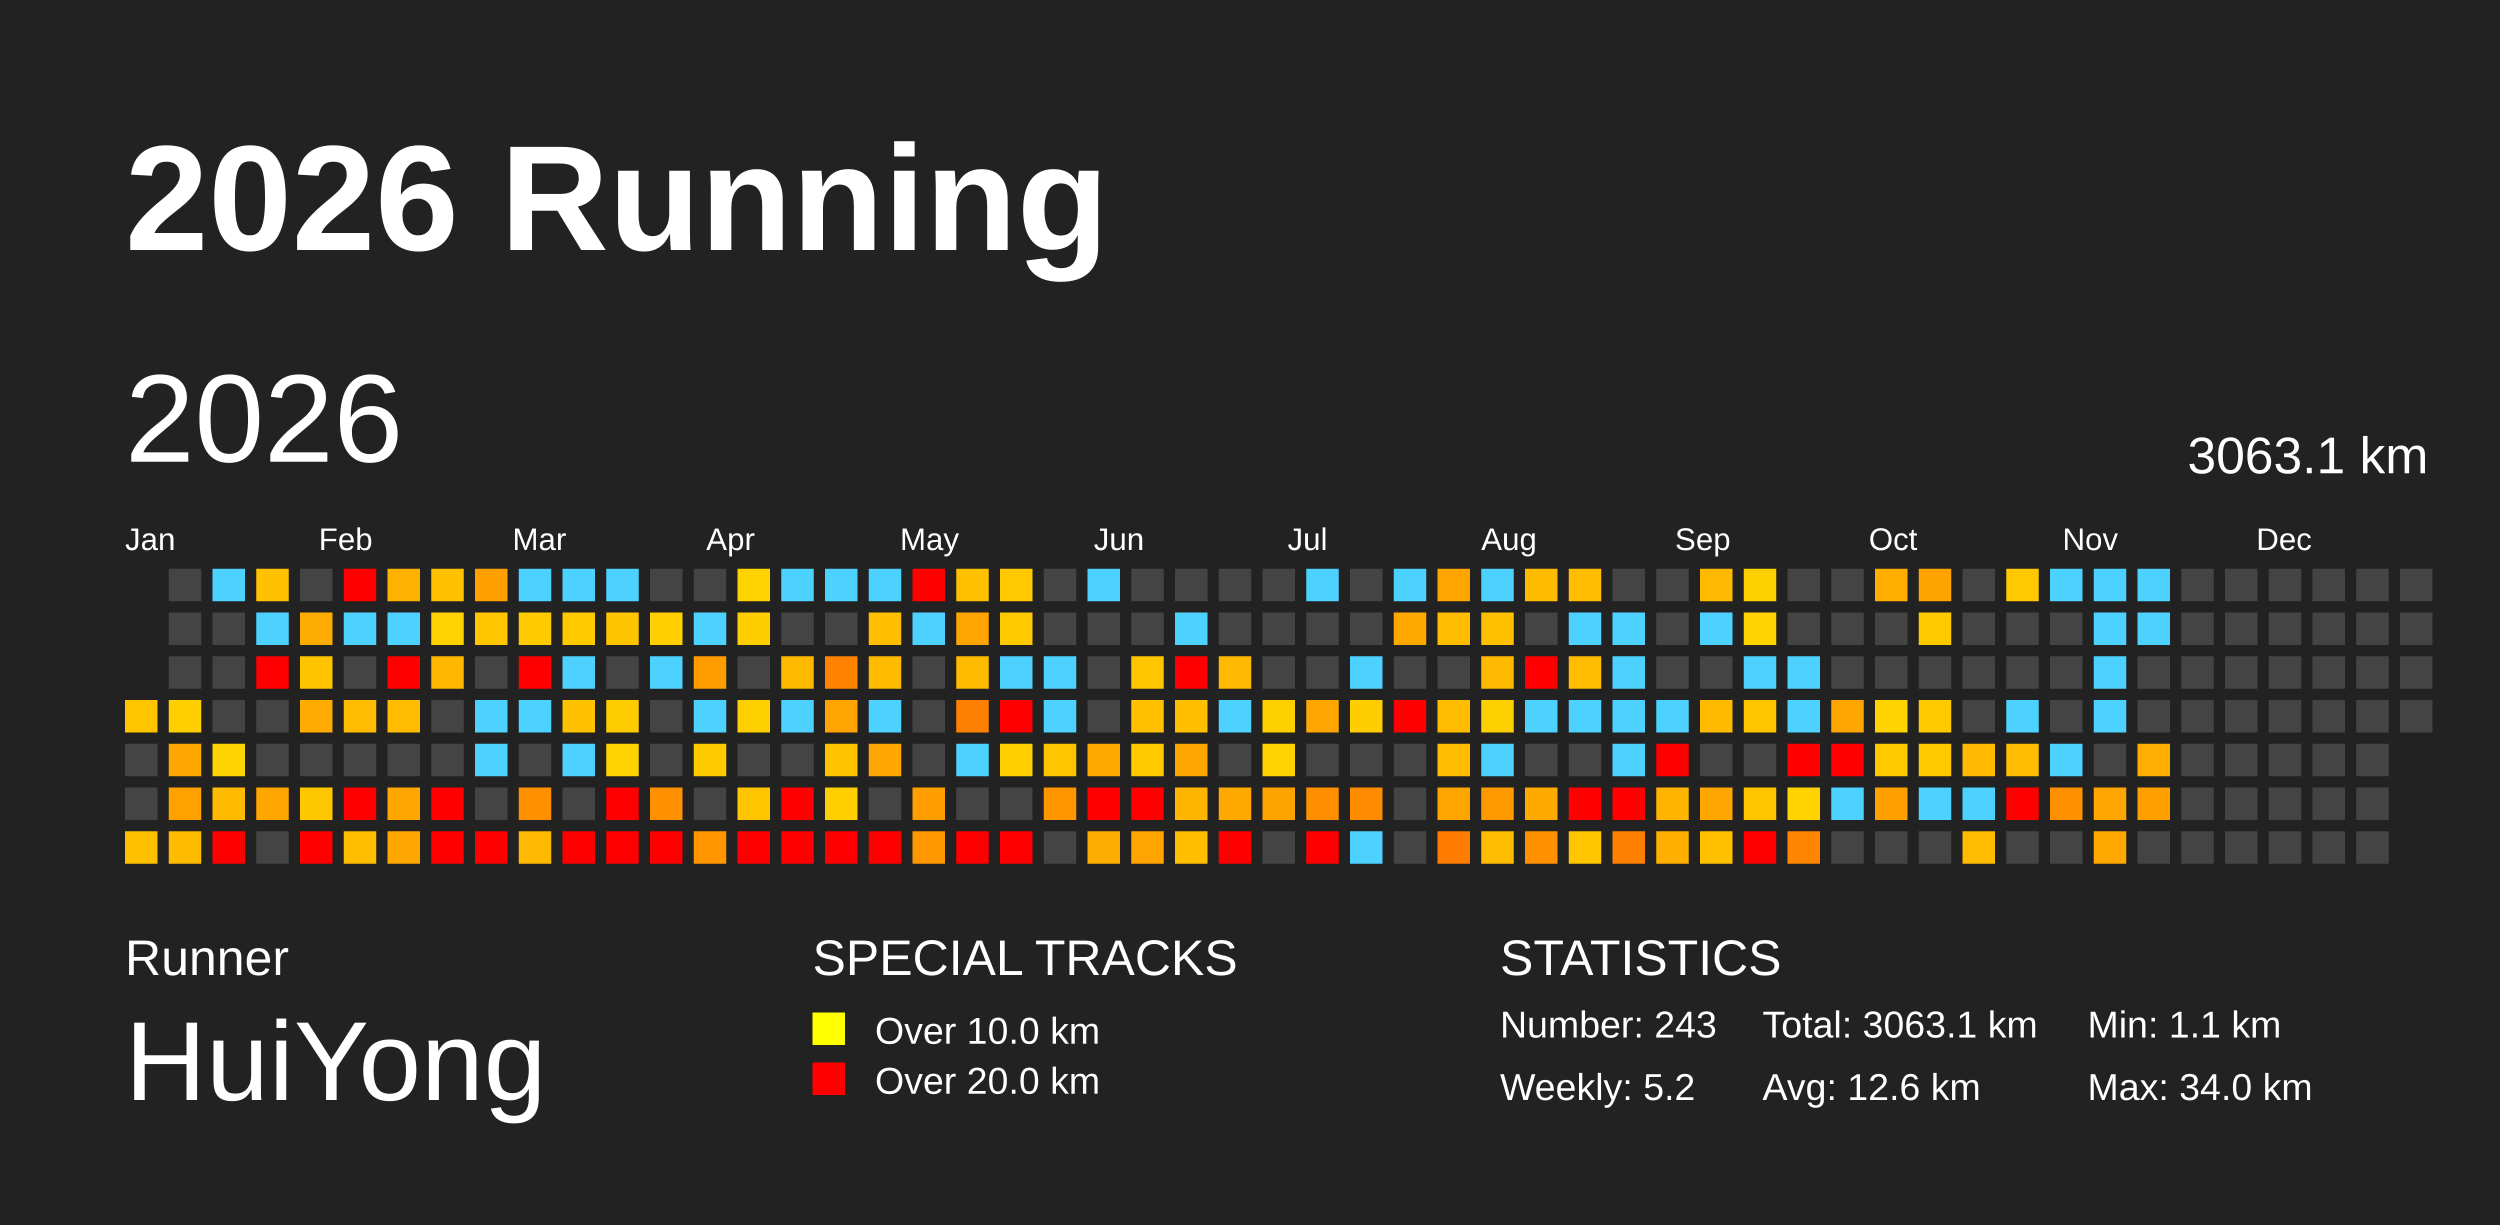
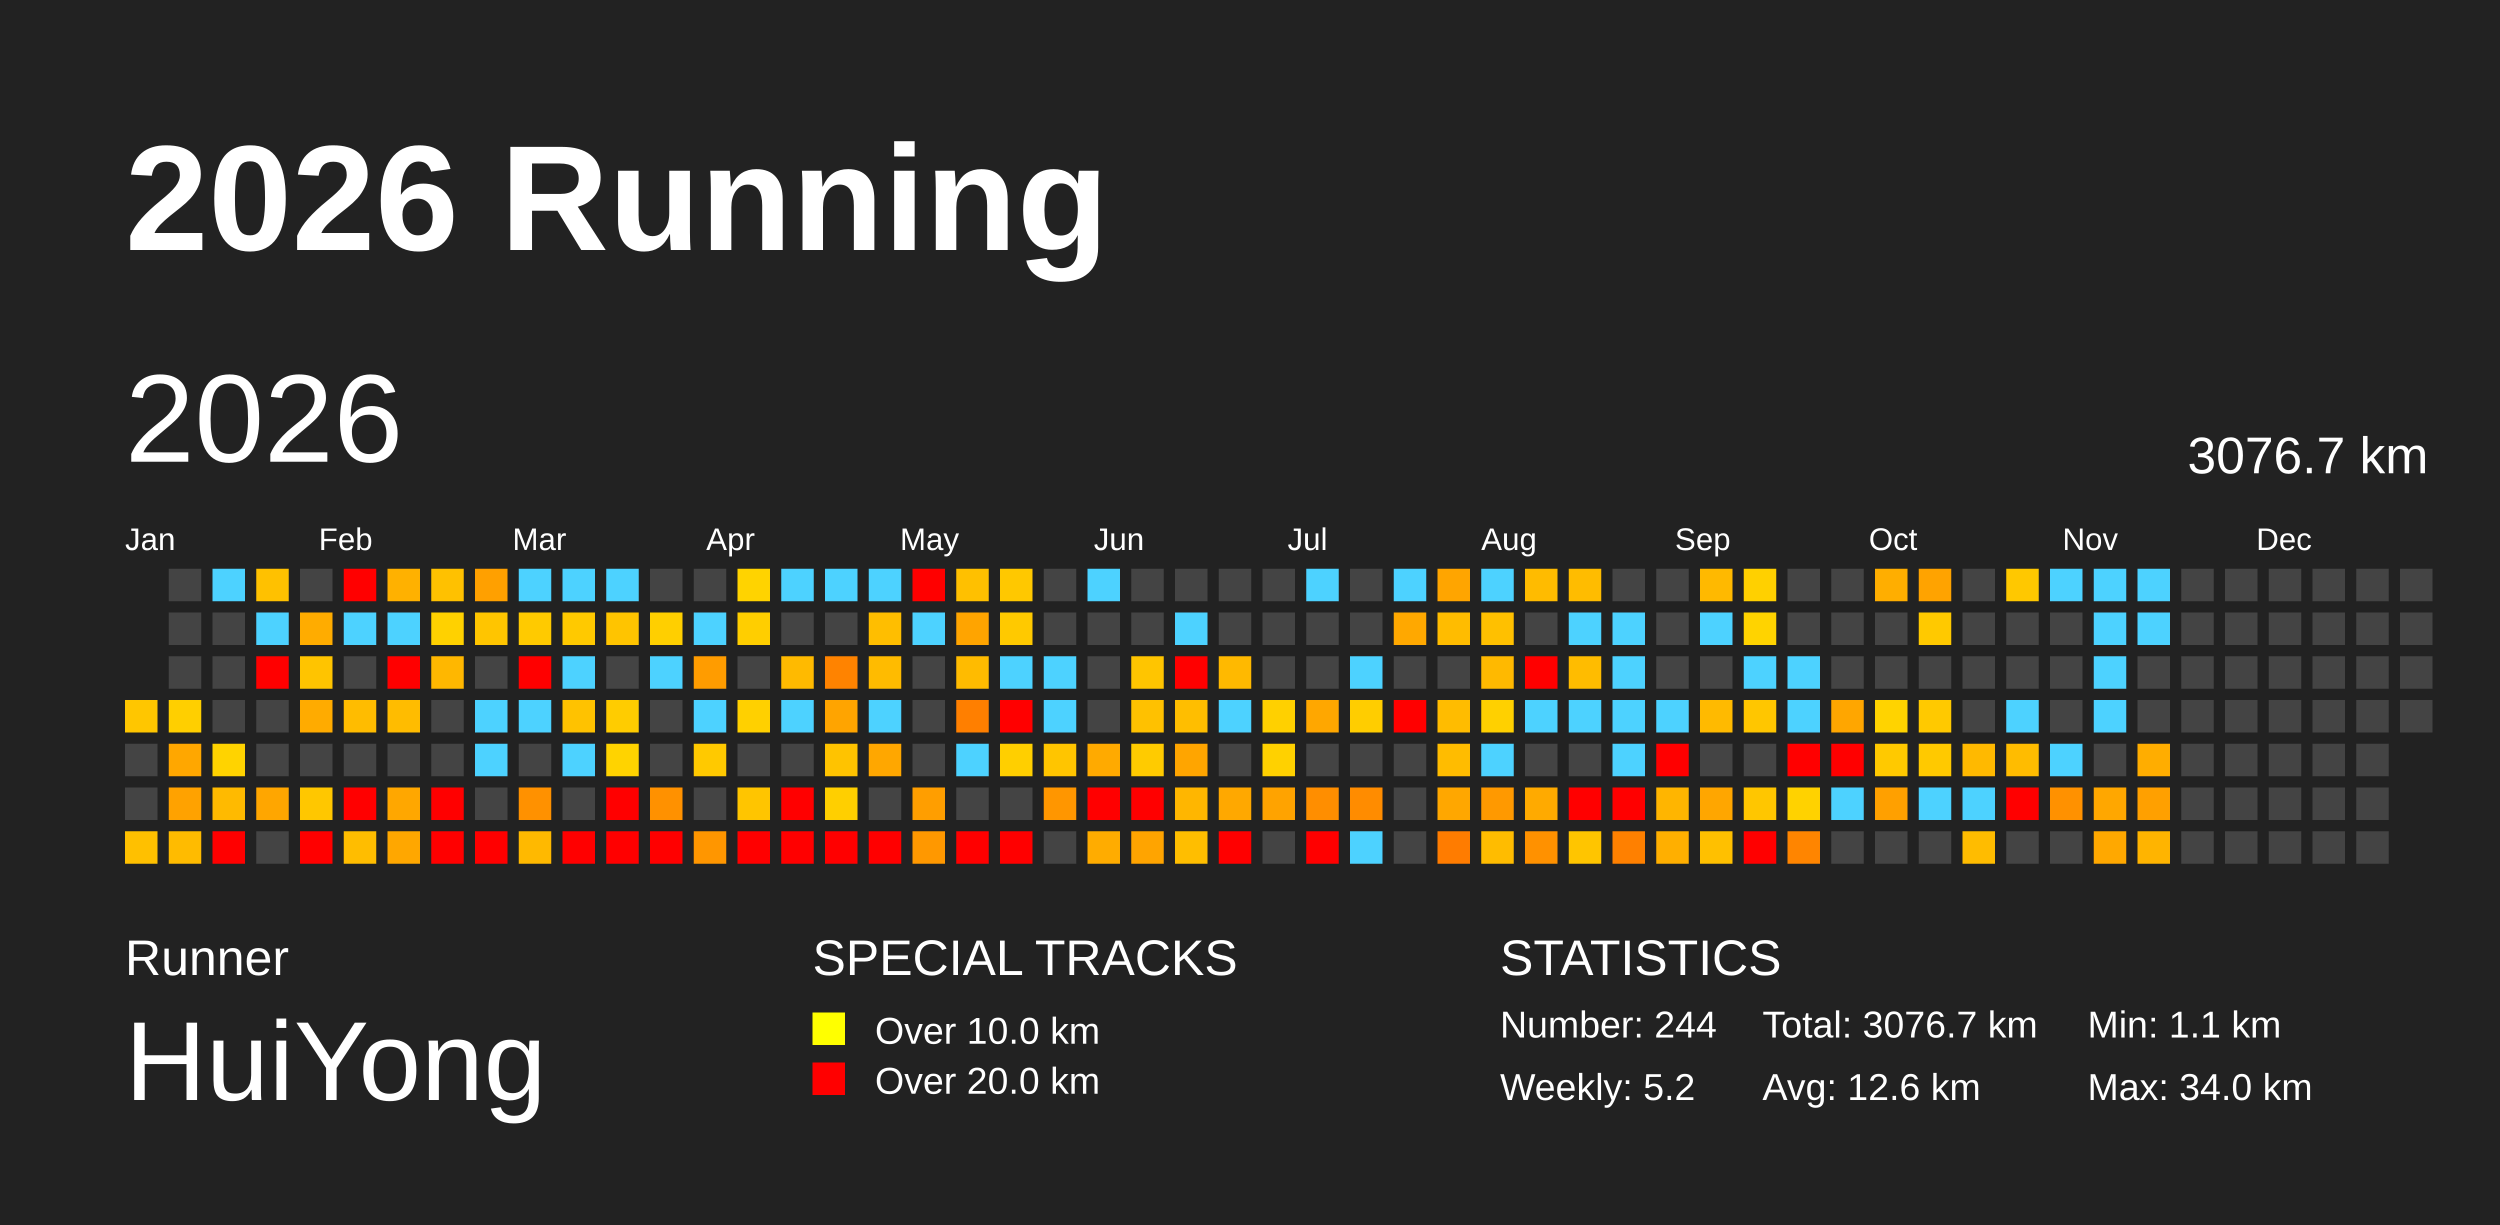
<svg xmlns="http://www.w3.org/2000/svg" baseProfile="full" height="98mm" version="1.1" viewBox="0,0,200,98" width="200mm">
  <defs />
  <rect fill="#222222" height="98" width="200" x="0" y="0" />
  <text fill="#FFFFFF" style="font-size:12px; font-family:Arial; font-weight:bold;" x="10" y="20">2026 Running</text>
  <text fill="#FFFFFF" style="font-size:4px; font-family:Arial" x="10" y="78">Runner</text>
  <text fill="#FFFFFF" style="font-size:9px; font-family:Arial" x="10" y="88">HuiYong</text>
  <text fill="#FFFFFF" style="font-size:4px; font-family:Arial" x="65" y="78">SPECIAL TRACKS</text>
  <rect fill="yellow" height="2.6" width="2.6" x="65" y="81" />
  <text fill="#FFFFFF" style="font-size:3px; font-family:Arial" x="70" y="83.5">Over 10.0 km</text>
  <rect fill="red" height="2.6" width="2.6" x="65" y="85" />
  <text fill="#FFFFFF" style="font-size:3px; font-family:Arial" x="70" y="87.5">Over 20.0 km</text>
  <text fill="#FFFFFF" style="font-size:4px; font-family:Arial" x="120" y="78">STATISTICS</text>
-   <text fill="#FFFFFF" style="font-size:3px; font-family:Arial" x="120" y="83">Number: 243</text>
+   <text fill="#FFFFFF" style="font-size:3px; font-family:Arial" x="120" y="83">Number: 244</text>
  <text fill="#FFFFFF" style="font-size:3px; font-family:Arial" x="120" y="88">Weekly: 5.2</text>
-   <text fill="#FFFFFF" style="font-size:3px; font-family:Arial" x="141" y="83">Total: 3063.1 km</text>
+   <text fill="#FFFFFF" style="font-size:3px; font-family:Arial" x="141" y="83">Total: 3076.7 km</text>
  <text fill="#FFFFFF" style="font-size:3px; font-family:Arial" x="141" y="88">Avg: 12.6 km</text>
  <text fill="#FFFFFF" style="font-size:3px; font-family:Arial" x="167" y="83">Min: 1.1 km</text>
  <text fill="#FFFFFF" style="font-size:3px; font-family:Arial" x="167" y="88">Max: 34.0 km</text>
  <text dominant-baseline="hanging" fill="#FFFFFF" style="font-size:10.0px; font-family:Arial;" x="10" y="30">2026</text>
-   <text dominant-baseline="hanging" fill="#FFFFFF" style="font-size:4.125px; font-family:Arial;" x="175" y="35">3063.1 km</text>
+   <text dominant-baseline="hanging" fill="#FFFFFF" style="font-size:4.125px; font-family:Arial;" x="175" y="35">3076.7 km</text>
  <text fill="#FFFFFF" style="font-size:2.5px; font-family:Arial" x="10.0" y="44">Jan</text>
  <text fill="#FFFFFF" style="font-size:2.5px; font-family:Arial" x="25.5" y="44">Feb</text>
  <text fill="#FFFFFF" style="font-size:2.5px; font-family:Arial" x="41.0" y="44">Mar</text>
  <text fill="#FFFFFF" style="font-size:2.5px; font-family:Arial" x="56.5" y="44">Apr</text>
  <text fill="#FFFFFF" style="font-size:2.5px; font-family:Arial" x="72.0" y="44">May</text>
  <text fill="#FFFFFF" style="font-size:2.5px; font-family:Arial" x="87.5" y="44">Jun</text>
  <text fill="#FFFFFF" style="font-size:2.5px; font-family:Arial" x="103.0" y="44">Jul</text>
  <text fill="#FFFFFF" style="font-size:2.5px; font-family:Arial" x="118.5" y="44">Aug</text>
  <text fill="#FFFFFF" style="font-size:2.5px; font-family:Arial" x="134.0" y="44">Sep</text>
  <text fill="#FFFFFF" style="font-size:2.5px; font-family:Arial" x="149.5" y="44">Oct</text>
  <text fill="#FFFFFF" style="font-size:2.5px; font-family:Arial" x="165.0" y="44">Nov</text>
  <text fill="#FFFFFF" style="font-size:2.5px; font-family:Arial" x="180.5" y="44">Dec</text>
  <rect fill="#ffc600" height="2.6" width="2.6" x="10.0" y="56.0" />
  <rect fill="#444444" height="2.6" width="2.6" x="10.0" y="59.5" />
  <rect fill="#444444" height="2.6" width="2.6" x="10.0" y="63.0" />
  <rect fill="#ffc000" height="2.6" width="2.6" x="10.0" y="66.5" />
  <rect fill="#444444" height="2.6" width="2.6" x="13.5" y="45.5" />
  <rect fill="#444444" height="2.6" width="2.6" x="13.5" y="49.0" />
  <rect fill="#444444" height="2.6" width="2.6" x="13.5" y="52.5" />
  <rect fill="#ffcf00" height="2.6" width="2.6" x="13.5" y="56.0" />
  <rect fill="#ffa700" height="2.6" width="2.6" x="13.5" y="59.5" />
  <rect fill="#ffa200" height="2.6" width="2.6" x="13.5" y="63.0" />
  <rect fill="#ffbb00" height="2.6" width="2.6" x="13.5" y="66.5" />
  <rect fill="#4dd2ff" height="2.6" width="2.6" x="17.0" y="45.5" />
  <rect fill="#444444" height="2.6" width="2.6" x="17.0" y="49.0" />
  <rect fill="#444444" height="2.6" width="2.6" x="17.0" y="52.5" />
  <rect fill="#444444" height="2.6" width="2.6" x="17.0" y="56.0" />
  <rect fill="#ffd300" height="2.6" width="2.6" x="17.0" y="59.5" />
  <rect fill="#ffba00" height="2.6" width="2.6" x="17.0" y="63.0" />
  <rect fill="red" height="2.6" width="2.6" x="17.0" y="66.5" />
  <rect fill="#ffc100" height="2.6" width="2.6" x="20.5" y="45.5" />
  <rect fill="#4dd2ff" height="2.6" width="2.6" x="20.5" y="49.0" />
  <rect fill="red" height="2.6" width="2.6" x="20.5" y="52.5" />
  <rect fill="#444444" height="2.6" width="2.6" x="20.5" y="56.0" />
  <rect fill="#444444" height="2.6" width="2.6" x="20.5" y="59.5" />
  <rect fill="#ffa600" height="2.6" width="2.6" x="20.5" y="63.0" />
  <rect fill="#444444" height="2.6" width="2.6" x="20.5" y="66.5" />
  <rect fill="#444444" height="2.6" width="2.6" x="24.0" y="45.5" />
  <rect fill="#ffac00" height="2.6" width="2.6" x="24.0" y="49.0" />
  <rect fill="#ffc400" height="2.6" width="2.6" x="24.0" y="52.5" />
  <rect fill="#ffab00" height="2.6" width="2.6" x="24.0" y="56.0" />
  <rect fill="#444444" height="2.6" width="2.6" x="24.0" y="59.5" />
  <rect fill="#ffc700" height="2.6" width="2.6" x="24.0" y="63.0" />
  <rect fill="red" height="2.6" width="2.6" x="24.0" y="66.5" />
  <rect fill="red" height="2.6" width="2.6" x="27.5" y="45.5" />
  <rect fill="#4dd2ff" height="2.6" width="2.6" x="27.5" y="49.0" />
  <rect fill="#444444" height="2.6" width="2.6" x="27.5" y="52.5" />
  <rect fill="#ffbc00" height="2.6" width="2.6" x="27.5" y="56.0" />
  <rect fill="#444444" height="2.6" width="2.6" x="27.5" y="59.5" />
  <rect fill="red" height="2.6" width="2.6" x="27.5" y="63.0" />
  <rect fill="#ffbd00" height="2.6" width="2.6" x="27.5" y="66.5" />
  <rect fill="#ffb100" height="2.6" width="2.6" x="31.0" y="45.5" />
  <rect fill="#4dd2ff" height="2.6" width="2.6" x="31.0" y="49.0" />
  <rect fill="red" height="2.6" width="2.6" x="31.0" y="52.5" />
  <rect fill="#ffbc00" height="2.6" width="2.6" x="31.0" y="56.0" />
  <rect fill="#444444" height="2.6" width="2.6" x="31.0" y="59.5" />
  <rect fill="#ffa700" height="2.6" width="2.6" x="31.0" y="63.0" />
  <rect fill="#ffa700" height="2.6" width="2.6" x="31.0" y="66.5" />
  <rect fill="#ffc100" height="2.6" width="2.6" x="34.5" y="45.5" />
  <rect fill="#ffd100" height="2.6" width="2.6" x="34.5" y="49.0" />
  <rect fill="#ffb700" height="2.6" width="2.6" x="34.5" y="52.5" />
  <rect fill="#444444" height="2.6" width="2.6" x="34.5" y="56.0" />
  <rect fill="#444444" height="2.6" width="2.6" x="34.5" y="59.5" />
  <rect fill="red" height="2.6" width="2.6" x="34.5" y="63.0" />
  <rect fill="red" height="2.6" width="2.6" x="34.5" y="66.5" />
  <rect fill="#ffa000" height="2.6" width="2.6" x="38.0" y="45.5" />
  <rect fill="#ffc500" height="2.6" width="2.6" x="38.0" y="49.0" />
  <rect fill="#444444" height="2.6" width="2.6" x="38.0" y="52.5" />
  <rect fill="#4dd2ff" height="2.6" width="2.6" x="38.0" y="56.0" />
  <rect fill="#4dd2ff" height="2.6" width="2.6" x="38.0" y="59.5" />
  <rect fill="#444444" height="2.6" width="2.6" x="38.0" y="63.0" />
  <rect fill="red" height="2.6" width="2.6" x="38.0" y="66.5" />
  <rect fill="#4dd2ff" height="2.6" width="2.6" x="41.5" y="45.5" />
  <rect fill="#ffca00" height="2.6" width="2.6" x="41.5" y="49.0" />
  <rect fill="red" height="2.6" width="2.6" x="41.5" y="52.5" />
  <rect fill="#4dd2ff" height="2.6" width="2.6" x="41.5" y="56.0" />
  <rect fill="#444444" height="2.6" width="2.6" x="41.5" y="59.5" />
  <rect fill="#ff9100" height="2.6" width="2.6" x="41.5" y="63.0" />
  <rect fill="#ffb900" height="2.6" width="2.6" x="41.5" y="66.5" />
  <rect fill="#4dd2ff" height="2.6" width="2.6" x="45.0" y="45.5" />
  <rect fill="#ffc900" height="2.6" width="2.6" x="45.0" y="49.0" />
  <rect fill="#4dd2ff" height="2.6" width="2.6" x="45.0" y="52.5" />
  <rect fill="#ffc200" height="2.6" width="2.6" x="45.0" y="56.0" />
  <rect fill="#4dd2ff" height="2.6" width="2.6" x="45.0" y="59.5" />
  <rect fill="#444444" height="2.6" width="2.6" x="45.0" y="63.0" />
  <rect fill="red" height="2.6" width="2.6" x="45.0" y="66.5" />
  <rect fill="#4dd2ff" height="2.6" width="2.6" x="48.5" y="45.5" />
  <rect fill="#ffc400" height="2.6" width="2.6" x="48.5" y="49.0" />
  <rect fill="#444444" height="2.6" width="2.6" x="48.5" y="52.5" />
  <rect fill="#ffcc00" height="2.6" width="2.6" x="48.5" y="56.0" />
  <rect fill="#ffd300" height="2.6" width="2.6" x="48.5" y="59.5" />
  <rect fill="red" height="2.6" width="2.6" x="48.5" y="63.0" />
  <rect fill="red" height="2.6" width="2.6" x="48.5" y="66.5" />
  <rect fill="#444444" height="2.6" width="2.6" x="52.0" y="45.5" />
  <rect fill="#ffcf00" height="2.6" width="2.6" x="52.0" y="49.0" />
  <rect fill="#4dd2ff" height="2.6" width="2.6" x="52.0" y="52.5" />
  <rect fill="#444444" height="2.6" width="2.6" x="52.0" y="56.0" />
  <rect fill="#444444" height="2.6" width="2.6" x="52.0" y="59.5" />
  <rect fill="#ff9100" height="2.6" width="2.6" x="52.0" y="63.0" />
  <rect fill="red" height="2.6" width="2.6" x="52.0" y="66.5" />
  <rect fill="#444444" height="2.6" width="2.6" x="55.5" y="45.5" />
  <rect fill="#4dd2ff" height="2.6" width="2.6" x="55.5" y="49.0" />
  <rect fill="#ff9c00" height="2.6" width="2.6" x="55.5" y="52.5" />
  <rect fill="#4dd2ff" height="2.6" width="2.6" x="55.5" y="56.0" />
  <rect fill="#ffc900" height="2.6" width="2.6" x="55.5" y="59.5" />
  <rect fill="#444444" height="2.6" width="2.6" x="55.5" y="63.0" />
  <rect fill="#ff9600" height="2.6" width="2.6" x="55.5" y="66.5" />
  <rect fill="#ffd300" height="2.6" width="2.6" x="59.0" y="45.5" />
  <rect fill="#ffce00" height="2.6" width="2.6" x="59.0" y="49.0" />
  <rect fill="#444444" height="2.6" width="2.6" x="59.0" y="52.5" />
  <rect fill="#ffd000" height="2.6" width="2.6" x="59.0" y="56.0" />
  <rect fill="#444444" height="2.6" width="2.6" x="59.0" y="59.5" />
  <rect fill="#ffc500" height="2.6" width="2.6" x="59.0" y="63.0" />
  <rect fill="red" height="2.6" width="2.6" x="59.0" y="66.5" />
  <rect fill="#4dd2ff" height="2.6" width="2.6" x="62.5" y="45.5" />
  <rect fill="#444444" height="2.6" width="2.6" x="62.5" y="49.0" />
  <rect fill="#ffba00" height="2.6" width="2.6" x="62.5" y="52.5" />
  <rect fill="#4dd2ff" height="2.6" width="2.6" x="62.5" y="56.0" />
  <rect fill="#444444" height="2.6" width="2.6" x="62.5" y="59.5" />
  <rect fill="red" height="2.6" width="2.6" x="62.5" y="63.0" />
  <rect fill="red" height="2.6" width="2.6" x="62.5" y="66.5" />
  <rect fill="#4dd2ff" height="2.6" width="2.6" x="66.0" y="45.5" />
  <rect fill="#444444" height="2.6" width="2.6" x="66.0" y="49.0" />
  <rect fill="#ff8300" height="2.6" width="2.6" x="66.0" y="52.5" />
  <rect fill="#ffa400" height="2.6" width="2.6" x="66.0" y="56.0" />
  <rect fill="#ffc300" height="2.6" width="2.6" x="66.0" y="59.5" />
  <rect fill="#ffcf00" height="2.6" width="2.6" x="66.0" y="63.0" />
  <rect fill="red" height="2.6" width="2.6" x="66.0" y="66.5" />
  <rect fill="#4dd2ff" height="2.6" width="2.6" x="69.5" y="45.5" />
  <rect fill="#ffbe00" height="2.6" width="2.6" x="69.5" y="49.0" />
  <rect fill="#ffbb00" height="2.6" width="2.6" x="69.5" y="52.5" />
  <rect fill="#4dd2ff" height="2.6" width="2.6" x="69.5" y="56.0" />
  <rect fill="#ffa700" height="2.6" width="2.6" x="69.5" y="59.5" />
  <rect fill="#444444" height="2.6" width="2.6" x="69.5" y="63.0" />
  <rect fill="red" height="2.6" width="2.6" x="69.5" y="66.5" />
  <rect fill="red" height="2.6" width="2.6" x="73.0" y="45.5" />
  <rect fill="#4dd2ff" height="2.6" width="2.6" x="73.0" y="49.0" />
  <rect fill="#444444" height="2.6" width="2.6" x="73.0" y="52.5" />
  <rect fill="#444444" height="2.6" width="2.6" x="73.0" y="56.0" />
  <rect fill="#444444" height="2.6" width="2.6" x="73.0" y="59.5" />
  <rect fill="#ff9e00" height="2.6" width="2.6" x="73.0" y="63.0" />
  <rect fill="#ff9800" height="2.6" width="2.6" x="73.0" y="66.5" />
  <rect fill="#ffc000" height="2.6" width="2.6" x="76.5" y="45.5" />
  <rect fill="#ffa400" height="2.6" width="2.6" x="76.5" y="49.0" />
  <rect fill="#ffbb00" height="2.6" width="2.6" x="76.5" y="52.5" />
  <rect fill="#ff7f00" height="2.6" width="2.6" x="76.5" y="56.0" />
  <rect fill="#4dd2ff" height="2.6" width="2.6" x="76.5" y="59.5" />
  <rect fill="#444444" height="2.6" width="2.6" x="76.5" y="63.0" />
  <rect fill="red" height="2.6" width="2.6" x="76.5" y="66.5" />
  <rect fill="#ffc800" height="2.6" width="2.6" x="80.0" y="45.5" />
  <rect fill="#ffc900" height="2.6" width="2.6" x="80.0" y="49.0" />
  <rect fill="#4dd2ff" height="2.6" width="2.6" x="80.0" y="52.5" />
  <rect fill="red" height="2.6" width="2.6" x="80.0" y="56.0" />
  <rect fill="#ffcf00" height="2.6" width="2.6" x="80.0" y="59.5" />
  <rect fill="#444444" height="2.6" width="2.6" x="80.0" y="63.0" />
  <rect fill="red" height="2.6" width="2.6" x="80.0" y="66.5" />
  <rect fill="#444444" height="2.6" width="2.6" x="83.5" y="45.5" />
  <rect fill="#444444" height="2.6" width="2.6" x="83.5" y="49.0" />
  <rect fill="#4dd2ff" height="2.6" width="2.6" x="83.5" y="52.5" />
  <rect fill="#4dd2ff" height="2.6" width="2.6" x="83.5" y="56.0" />
  <rect fill="#ffc500" height="2.6" width="2.6" x="83.5" y="59.5" />
  <rect fill="#ff9600" height="2.6" width="2.6" x="83.5" y="63.0" />
  <rect fill="#444444" height="2.6" width="2.6" x="83.5" y="66.5" />
  <rect fill="#4dd2ff" height="2.6" width="2.6" x="87.0" y="45.5" />
  <rect fill="#444444" height="2.6" width="2.6" x="87.0" y="49.0" />
  <rect fill="#444444" height="2.6" width="2.6" x="87.0" y="52.5" />
  <rect fill="#444444" height="2.6" width="2.6" x="87.0" y="56.0" />
  <rect fill="#ffaa00" height="2.6" width="2.6" x="87.0" y="59.5" />
  <rect fill="red" height="2.6" width="2.6" x="87.0" y="63.0" />
  <rect fill="#ffac00" height="2.6" width="2.6" x="87.0" y="66.5" />
  <rect fill="#444444" height="2.6" width="2.6" x="90.5" y="45.5" />
  <rect fill="#444444" height="2.6" width="2.6" x="90.5" y="49.0" />
  <rect fill="#ffc500" height="2.6" width="2.6" x="90.5" y="52.5" />
  <rect fill="#ffc100" height="2.6" width="2.6" x="90.5" y="56.0" />
  <rect fill="#ffcb00" height="2.6" width="2.6" x="90.5" y="59.5" />
  <rect fill="red" height="2.6" width="2.6" x="90.5" y="63.0" />
  <rect fill="#ffa400" height="2.6" width="2.6" x="90.5" y="66.5" />
  <rect fill="#444444" height="2.6" width="2.6" x="94.0" y="45.5" />
  <rect fill="#4dd2ff" height="2.6" width="2.6" x="94.0" y="49.0" />
  <rect fill="red" height="2.6" width="2.6" x="94.0" y="52.5" />
  <rect fill="#ffbe00" height="2.6" width="2.6" x="94.0" y="56.0" />
  <rect fill="#ffa500" height="2.6" width="2.6" x="94.0" y="59.5" />
  <rect fill="#ffb600" height="2.6" width="2.6" x="94.0" y="63.0" />
  <rect fill="#ffbe00" height="2.6" width="2.6" x="94.0" y="66.5" />
  <rect fill="#444444" height="2.6" width="2.6" x="97.5" y="45.5" />
  <rect fill="#444444" height="2.6" width="2.6" x="97.5" y="49.0" />
  <rect fill="#ffb900" height="2.6" width="2.6" x="97.5" y="52.5" />
  <rect fill="#4dd2ff" height="2.6" width="2.6" x="97.5" y="56.0" />
  <rect fill="#444444" height="2.6" width="2.6" x="97.5" y="59.5" />
  <rect fill="#ffa800" height="2.6" width="2.6" x="97.5" y="63.0" />
  <rect fill="red" height="2.6" width="2.6" x="97.5" y="66.5" />
  <rect fill="#444444" height="2.6" width="2.6" x="101.0" y="45.5" />
  <rect fill="#444444" height="2.6" width="2.6" x="101.0" y="49.0" />
  <rect fill="#444444" height="2.6" width="2.6" x="101.0" y="52.5" />
  <rect fill="#ffd000" height="2.6" width="2.6" x="101.0" y="56.0" />
  <rect fill="#ffd100" height="2.6" width="2.6" x="101.0" y="59.5" />
  <rect fill="#ffa300" height="2.6" width="2.6" x="101.0" y="63.0" />
  <rect fill="#444444" height="2.6" width="2.6" x="101.0" y="66.5" />
  <rect fill="#4dd2ff" height="2.6" width="2.6" x="104.5" y="45.5" />
  <rect fill="#444444" height="2.6" width="2.6" x="104.5" y="49.0" />
  <rect fill="#444444" height="2.6" width="2.6" x="104.5" y="52.5" />
  <rect fill="#ffa700" height="2.6" width="2.6" x="104.5" y="56.0" />
  <rect fill="#444444" height="2.6" width="2.6" x="104.5" y="59.5" />
  <rect fill="#ff8e00" height="2.6" width="2.6" x="104.5" y="63.0" />
  <rect fill="red" height="2.6" width="2.6" x="104.5" y="66.5" />
  <rect fill="#444444" height="2.6" width="2.6" x="108.0" y="45.5" />
  <rect fill="#444444" height="2.6" width="2.6" x="108.0" y="49.0" />
  <rect fill="#4dd2ff" height="2.6" width="2.6" x="108.0" y="52.5" />
  <rect fill="#ffcd00" height="2.6" width="2.6" x="108.0" y="56.0" />
  <rect fill="#444444" height="2.6" width="2.6" x="108.0" y="59.5" />
  <rect fill="#ff8c00" height="2.6" width="2.6" x="108.0" y="63.0" />
  <rect fill="#4dd2ff" height="2.6" width="2.6" x="108.0" y="66.5" />
  <rect fill="#4dd2ff" height="2.6" width="2.6" x="111.5" y="45.5" />
  <rect fill="#ffa800" height="2.6" width="2.6" x="111.5" y="49.0" />
  <rect fill="#444444" height="2.6" width="2.6" x="111.5" y="52.5" />
  <rect fill="red" height="2.6" width="2.6" x="111.5" y="56.0" />
  <rect fill="#444444" height="2.6" width="2.6" x="111.5" y="59.5" />
  <rect fill="#444444" height="2.6" width="2.6" x="111.5" y="63.0" />
  <rect fill="#444444" height="2.6" width="2.6" x="111.5" y="66.5" />
  <rect fill="#ffa500" height="2.6" width="2.6" x="115.0" y="45.5" />
  <rect fill="#ffbc00" height="2.6" width="2.6" x="115.0" y="49.0" />
  <rect fill="#444444" height="2.6" width="2.6" x="115.0" y="52.5" />
  <rect fill="#ffbc00" height="2.6" width="2.6" x="115.0" y="56.0" />
  <rect fill="#ffbc00" height="2.6" width="2.6" x="115.0" y="59.5" />
  <rect fill="#ffa700" height="2.6" width="2.6" x="115.0" y="63.0" />
  <rect fill="#ff7c00" height="2.6" width="2.6" x="115.0" y="66.5" />
  <rect fill="#4dd2ff" height="2.6" width="2.6" x="118.5" y="45.5" />
  <rect fill="#ffc000" height="2.6" width="2.6" x="118.5" y="49.0" />
  <rect fill="#ffb900" height="2.6" width="2.6" x="118.5" y="52.5" />
  <rect fill="#ffd000" height="2.6" width="2.6" x="118.5" y="56.0" />
  <rect fill="#4dd2ff" height="2.6" width="2.6" x="118.5" y="59.5" />
  <rect fill="#ff9900" height="2.6" width="2.6" x="118.5" y="63.0" />
  <rect fill="#ffbc00" height="2.6" width="2.6" x="118.5" y="66.5" />
  <rect fill="#ffbb00" height="2.6" width="2.6" x="122.0" y="45.5" />
  <rect fill="#444444" height="2.6" width="2.6" x="122.0" y="49.0" />
  <rect fill="red" height="2.6" width="2.6" x="122.0" y="52.5" />
  <rect fill="#4dd2ff" height="2.6" width="2.6" x="122.0" y="56.0" />
  <rect fill="#444444" height="2.6" width="2.6" x="122.0" y="59.5" />
  <rect fill="#ffaa00" height="2.6" width="2.6" x="122.0" y="63.0" />
  <rect fill="#ff9100" height="2.6" width="2.6" x="122.0" y="66.5" />
  <rect fill="#ffbc00" height="2.6" width="2.6" x="125.5" y="45.5" />
  <rect fill="#4dd2ff" height="2.6" width="2.6" x="125.5" y="49.0" />
  <rect fill="#ffbc00" height="2.6" width="2.6" x="125.5" y="52.5" />
  <rect fill="#4dd2ff" height="2.6" width="2.6" x="125.5" y="56.0" />
  <rect fill="#444444" height="2.6" width="2.6" x="125.5" y="59.5" />
  <rect fill="red" height="2.6" width="2.6" x="125.5" y="63.0" />
  <rect fill="#ffc500" height="2.6" width="2.6" x="125.5" y="66.5" />
  <rect fill="#444444" height="2.6" width="2.6" x="129.0" y="45.5" />
  <rect fill="#4dd2ff" height="2.6" width="2.6" x="129.0" y="49.0" />
  <rect fill="#4dd2ff" height="2.6" width="2.6" x="129.0" y="52.5" />
  <rect fill="#4dd2ff" height="2.6" width="2.6" x="129.0" y="56.0" />
  <rect fill="#4dd2ff" height="2.6" width="2.6" x="129.0" y="59.5" />
  <rect fill="red" height="2.6" width="2.6" x="129.0" y="63.0" />
  <rect fill="#ff8000" height="2.6" width="2.6" x="129.0" y="66.5" />
  <rect fill="#444444" height="2.6" width="2.6" x="132.5" y="45.5" />
  <rect fill="#444444" height="2.6" width="2.6" x="132.5" y="49.0" />
  <rect fill="#444444" height="2.6" width="2.6" x="132.5" y="52.5" />
  <rect fill="#4dd2ff" height="2.6" width="2.6" x="132.5" y="56.0" />
  <rect fill="red" height="2.6" width="2.6" x="132.5" y="59.5" />
  <rect fill="#ffb500" height="2.6" width="2.6" x="132.5" y="63.0" />
  <rect fill="#ffaf00" height="2.6" width="2.6" x="132.5" y="66.5" />
  <rect fill="#ffb900" height="2.6" width="2.6" x="136.0" y="45.5" />
  <rect fill="#4dd2ff" height="2.6" width="2.6" x="136.0" y="49.0" />
  <rect fill="#444444" height="2.6" width="2.6" x="136.0" y="52.5" />
  <rect fill="#ffba00" height="2.6" width="2.6" x="136.0" y="56.0" />
  <rect fill="#444444" height="2.6" width="2.6" x="136.0" y="59.5" />
  <rect fill="#ffa600" height="2.6" width="2.6" x="136.0" y="63.0" />
  <rect fill="#ffc000" height="2.6" width="2.6" x="136.0" y="66.5" />
  <rect fill="#ffd000" height="2.6" width="2.6" x="139.5" y="45.5" />
  <rect fill="#ffd300" height="2.6" width="2.6" x="139.5" y="49.0" />
  <rect fill="#4dd2ff" height="2.6" width="2.6" x="139.5" y="52.5" />
  <rect fill="#ffc600" height="2.6" width="2.6" x="139.5" y="56.0" />
  <rect fill="#444444" height="2.6" width="2.6" x="139.5" y="59.5" />
  <rect fill="#ffc600" height="2.6" width="2.6" x="139.5" y="63.0" />
  <rect fill="red" height="2.6" width="2.6" x="139.5" y="66.5" />
  <rect fill="#444444" height="2.6" width="2.6" x="143.0" y="45.5" />
  <rect fill="#444444" height="2.6" width="2.6" x="143.0" y="49.0" />
  <rect fill="#4dd2ff" height="2.6" width="2.6" x="143.0" y="52.5" />
  <rect fill="#4dd2ff" height="2.6" width="2.6" x="143.0" y="56.0" />
  <rect fill="red" height="2.6" width="2.6" x="143.0" y="59.5" />
  <rect fill="#ffd200" height="2.6" width="2.6" x="143.0" y="63.0" />
  <rect fill="#ff8500" height="2.6" width="2.6" x="143.0" y="66.5" />
  <rect fill="#444444" height="2.6" width="2.6" x="146.5" y="45.5" />
  <rect fill="#444444" height="2.6" width="2.6" x="146.5" y="49.0" />
  <rect fill="#444444" height="2.6" width="2.6" x="146.5" y="52.5" />
  <rect fill="#ffa600" height="2.6" width="2.6" x="146.5" y="56.0" />
  <rect fill="red" height="2.6" width="2.6" x="146.5" y="59.5" />
  <rect fill="#4dd2ff" height="2.6" width="2.6" x="146.5" y="63.0" />
  <rect fill="#444444" height="2.6" width="2.6" x="146.5" y="66.5" />
  <rect fill="#ffae00" height="2.6" width="2.6" x="150.0" y="45.5" />
  <rect fill="#444444" height="2.6" width="2.6" x="150.0" y="49.0" />
  <rect fill="#444444" height="2.6" width="2.6" x="150.0" y="52.5" />
  <rect fill="#ffd300" height="2.6" width="2.6" x="150.0" y="56.0" />
  <rect fill="#ffc900" height="2.6" width="2.6" x="150.0" y="59.5" />
  <rect fill="#ffa000" height="2.6" width="2.6" x="150.0" y="63.0" />
  <rect fill="#444444" height="2.6" width="2.6" x="150.0" y="66.5" />
  <rect fill="#ffa300" height="2.6" width="2.6" x="153.5" y="45.5" />
  <rect fill="#ffc900" height="2.6" width="2.6" x="153.5" y="49.0" />
  <rect fill="#444444" height="2.6" width="2.6" x="153.5" y="52.5" />
  <rect fill="#ffc900" height="2.6" width="2.6" x="153.5" y="56.0" />
  <rect fill="#ffc900" height="2.6" width="2.6" x="153.5" y="59.5" />
  <rect fill="#4dd2ff" height="2.6" width="2.6" x="153.5" y="63.0" />
  <rect fill="#444444" height="2.6" width="2.6" x="153.5" y="66.5" />
  <rect fill="#444444" height="2.6" width="2.6" x="157.0" y="45.5" />
  <rect fill="#444444" height="2.6" width="2.6" x="157.0" y="49.0" />
  <rect fill="#444444" height="2.6" width="2.6" x="157.0" y="52.5" />
  <rect fill="#444444" height="2.6" width="2.6" x="157.0" y="56.0" />
  <rect fill="#ffb900" height="2.6" width="2.6" x="157.0" y="59.5" />
  <rect fill="#4dd2ff" height="2.6" width="2.6" x="157.0" y="63.0" />
  <rect fill="#ffbc00" height="2.6" width="2.6" x="157.0" y="66.5" />
  <rect fill="#ffc800" height="2.6" width="2.6" x="160.5" y="45.5" />
  <rect fill="#444444" height="2.6" width="2.6" x="160.5" y="49.0" />
  <rect fill="#444444" height="2.6" width="2.6" x="160.5" y="52.5" />
  <rect fill="#4dd2ff" height="2.6" width="2.6" x="160.5" y="56.0" />
  <rect fill="#ffbc00" height="2.6" width="2.6" x="160.5" y="59.5" />
  <rect fill="red" height="2.6" width="2.6" x="160.5" y="63.0" />
  <rect fill="#444444" height="2.6" width="2.6" x="160.5" y="66.5" />
  <rect fill="#4dd2ff" height="2.6" width="2.6" x="164.0" y="45.5" />
  <rect fill="#444444" height="2.6" width="2.6" x="164.0" y="49.0" />
  <rect fill="#444444" height="2.6" width="2.6" x="164.0" y="52.5" />
  <rect fill="#444444" height="2.6" width="2.6" x="164.0" y="56.0" />
  <rect fill="#4dd2ff" height="2.6" width="2.6" x="164.0" y="59.5" />
  <rect fill="#ff9100" height="2.6" width="2.6" x="164.0" y="63.0" />
  <rect fill="#444444" height="2.6" width="2.6" x="164.0" y="66.5" />
  <rect fill="#4dd2ff" height="2.6" width="2.6" x="167.5" y="45.5" />
  <rect fill="#4dd2ff" height="2.6" width="2.6" x="167.5" y="49.0" />
  <rect fill="#4dd2ff" height="2.6" width="2.6" x="167.5" y="52.5" />
  <rect fill="#4dd2ff" height="2.6" width="2.6" x="167.5" y="56.0" />
  <rect fill="#444444" height="2.6" width="2.6" x="167.5" y="59.5" />
  <rect fill="#ffa700" height="2.6" width="2.6" x="167.5" y="63.0" />
  <rect fill="#ffa800" height="2.6" width="2.6" x="167.5" y="66.5" />
  <rect fill="#4dd2ff" height="2.6" width="2.6" x="171.0" y="45.5" />
  <rect fill="#4dd2ff" height="2.6" width="2.6" x="171.0" y="49.0" />
  <rect fill="#444444" height="2.6" width="2.6" x="171.0" y="52.5" />
  <rect fill="#444444" height="2.6" width="2.6" x="171.0" y="56.0" />
  <rect fill="#ffad00" height="2.6" width="2.6" x="171.0" y="59.5" />
  <rect fill="#ffa000" height="2.6" width="2.6" x="171.0" y="63.0" />
-   <rect fill="#444444" height="2.6" width="2.6" x="171.0" y="66.5" />
+   <rect fill="#ffb400" height="2.6" width="2.6" x="171.0" y="66.5" />
  <rect fill="#444444" height="2.6" width="2.6" x="174.5" y="45.5" />
  <rect fill="#444444" height="2.6" width="2.6" x="174.5" y="49.0" />
  <rect fill="#444444" height="2.6" width="2.6" x="174.5" y="52.5" />
  <rect fill="#444444" height="2.6" width="2.6" x="174.5" y="56.0" />
  <rect fill="#444444" height="2.6" width="2.6" x="174.5" y="59.5" />
  <rect fill="#444444" height="2.6" width="2.6" x="174.5" y="63.0" />
  <rect fill="#444444" height="2.6" width="2.6" x="174.5" y="66.5" />
  <rect fill="#444444" height="2.6" width="2.6" x="178.0" y="45.5" />
  <rect fill="#444444" height="2.6" width="2.6" x="178.0" y="49.0" />
  <rect fill="#444444" height="2.6" width="2.6" x="178.0" y="52.5" />
  <rect fill="#444444" height="2.6" width="2.6" x="178.0" y="56.0" />
  <rect fill="#444444" height="2.6" width="2.6" x="178.0" y="59.5" />
  <rect fill="#444444" height="2.6" width="2.6" x="178.0" y="63.0" />
  <rect fill="#444444" height="2.6" width="2.6" x="178.0" y="66.5" />
  <rect fill="#444444" height="2.6" width="2.6" x="181.5" y="45.5" />
  <rect fill="#444444" height="2.6" width="2.6" x="181.5" y="49.0" />
  <rect fill="#444444" height="2.6" width="2.6" x="181.5" y="52.5" />
  <rect fill="#444444" height="2.6" width="2.6" x="181.5" y="56.0" />
  <rect fill="#444444" height="2.6" width="2.6" x="181.5" y="59.5" />
  <rect fill="#444444" height="2.6" width="2.6" x="181.5" y="63.0" />
  <rect fill="#444444" height="2.6" width="2.6" x="181.5" y="66.5" />
  <rect fill="#444444" height="2.6" width="2.6" x="185.0" y="45.5" />
  <rect fill="#444444" height="2.6" width="2.6" x="185.0" y="49.0" />
  <rect fill="#444444" height="2.6" width="2.6" x="185.0" y="52.5" />
  <rect fill="#444444" height="2.6" width="2.6" x="185.0" y="56.0" />
  <rect fill="#444444" height="2.6" width="2.6" x="185.0" y="59.5" />
  <rect fill="#444444" height="2.6" width="2.6" x="185.0" y="63.0" />
  <rect fill="#444444" height="2.6" width="2.6" x="185.0" y="66.5" />
  <rect fill="#444444" height="2.6" width="2.6" x="188.5" y="45.5" />
  <rect fill="#444444" height="2.6" width="2.6" x="188.5" y="49.0" />
  <rect fill="#444444" height="2.6" width="2.6" x="188.5" y="52.5" />
  <rect fill="#444444" height="2.6" width="2.6" x="188.5" y="56.0" />
  <rect fill="#444444" height="2.6" width="2.6" x="188.5" y="59.5" />
  <rect fill="#444444" height="2.6" width="2.6" x="188.5" y="63.0" />
  <rect fill="#444444" height="2.6" width="2.6" x="188.5" y="66.5" />
  <rect fill="#444444" height="2.6" width="2.6" x="192.0" y="45.5" />
  <rect fill="#444444" height="2.6" width="2.6" x="192.0" y="49.0" />
  <rect fill="#444444" height="2.6" width="2.6" x="192.0" y="52.5" />
  <rect fill="#444444" height="2.6" width="2.6" x="192.0" y="56.0" />
</svg>
